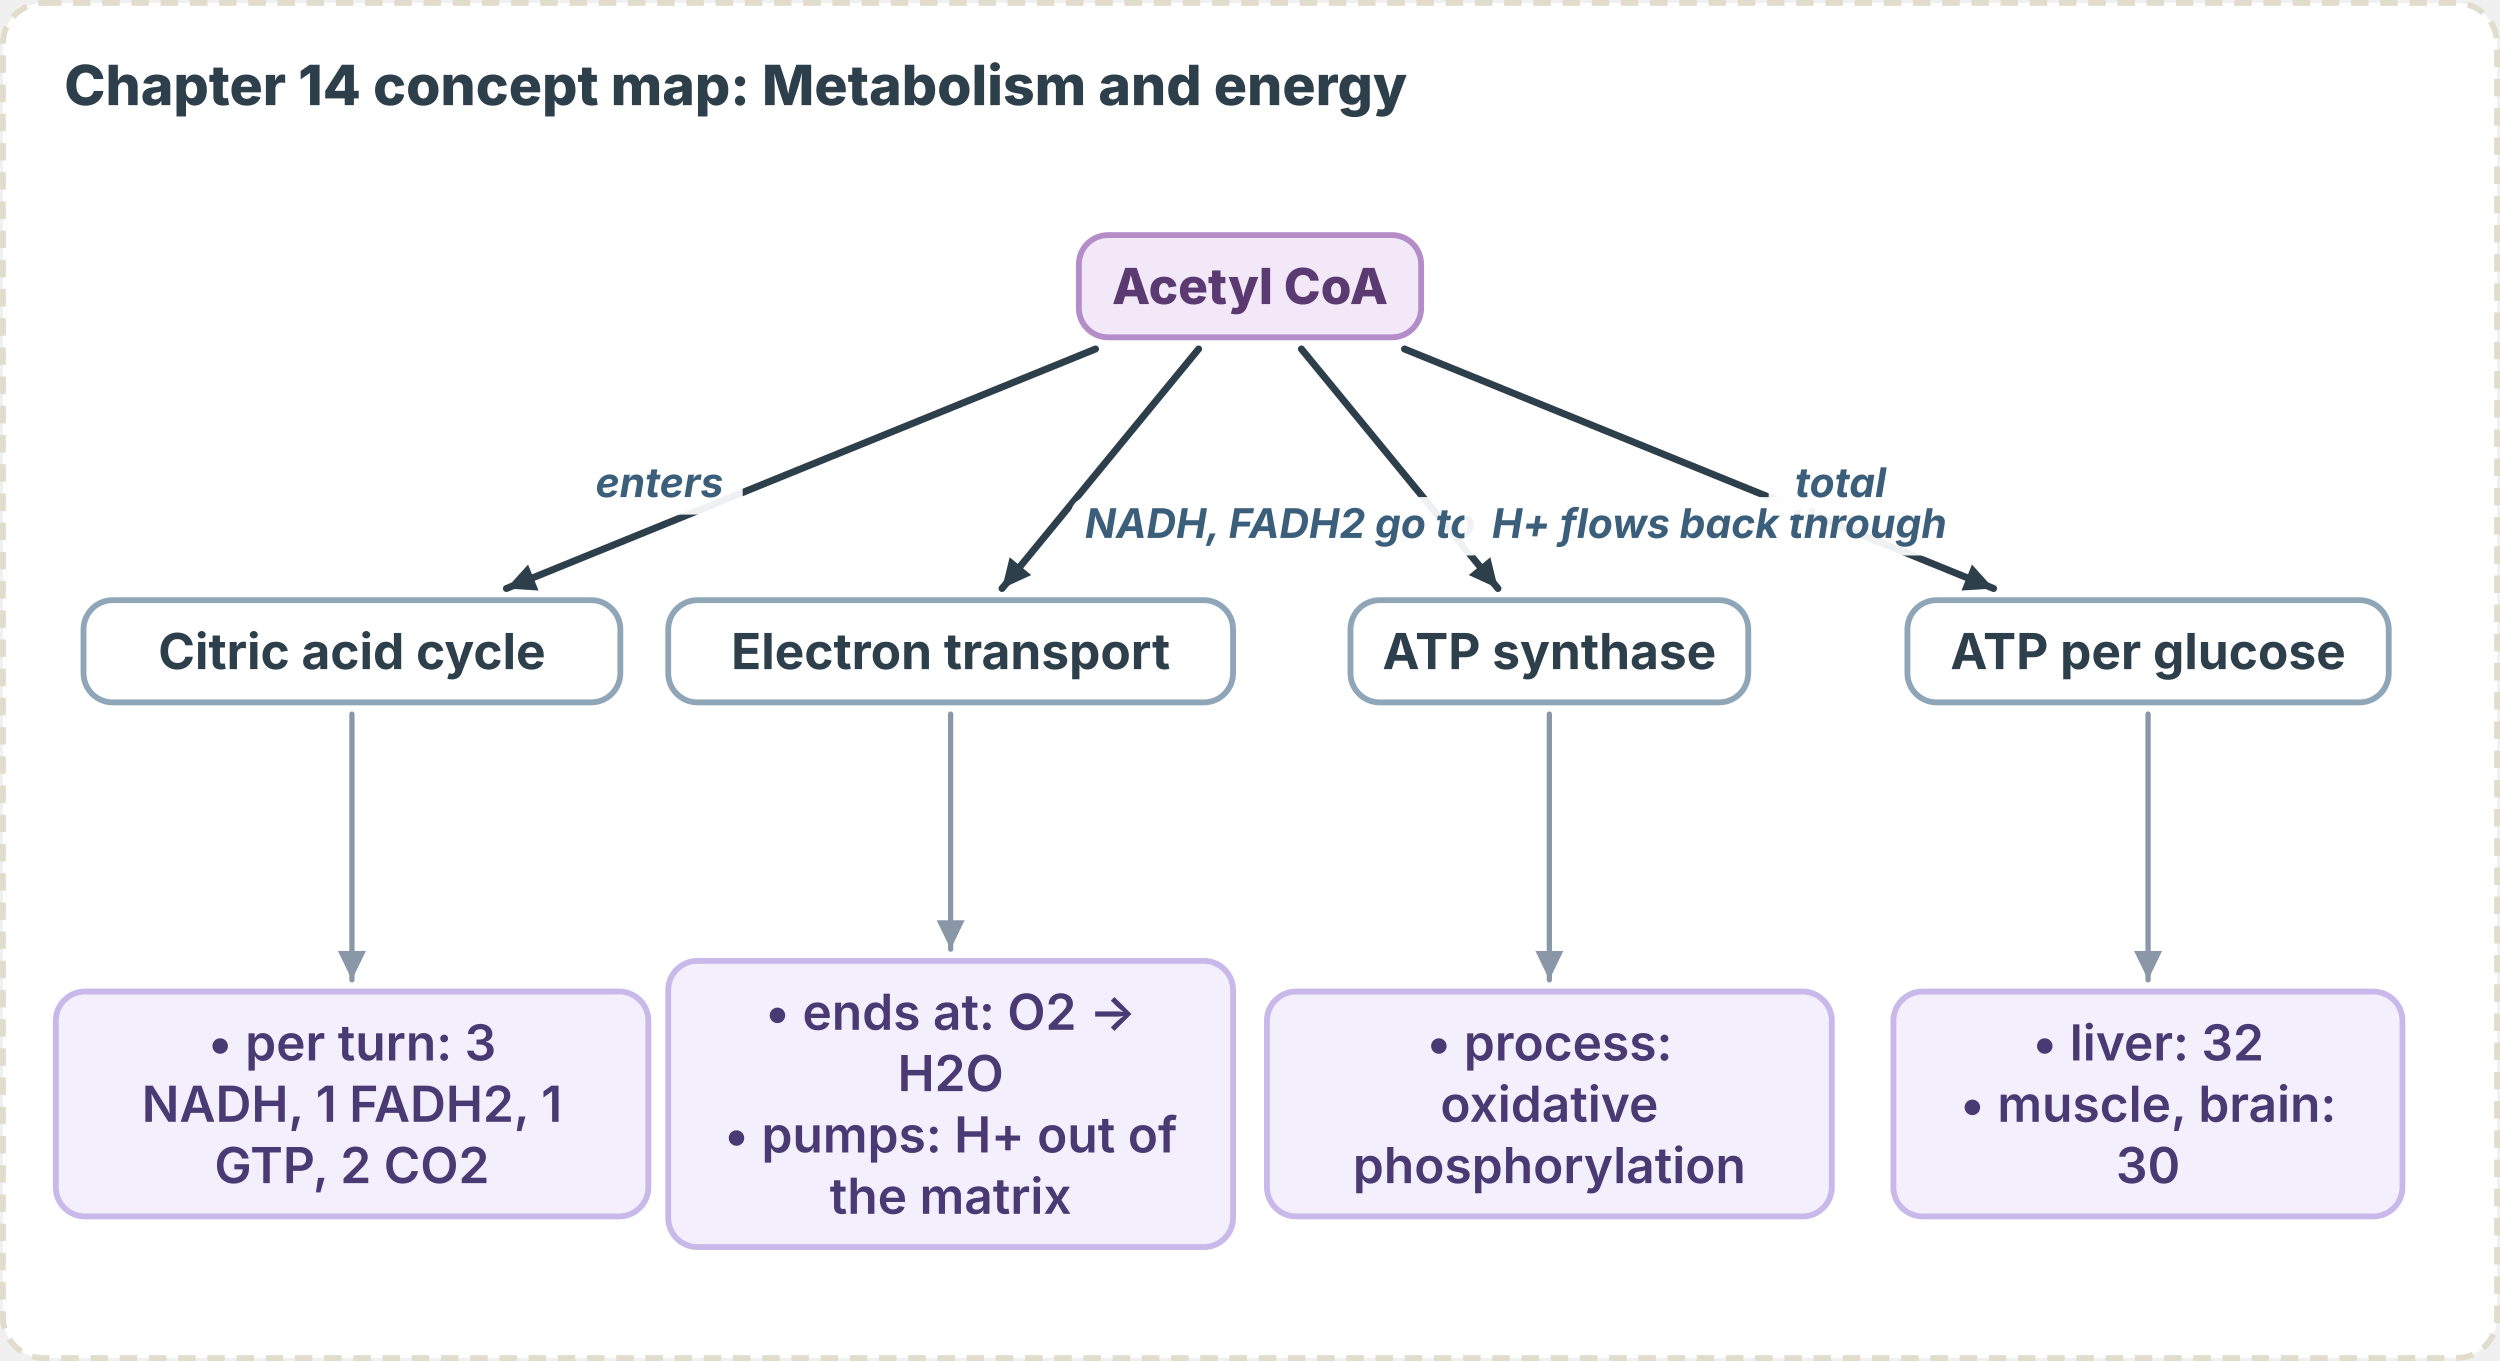
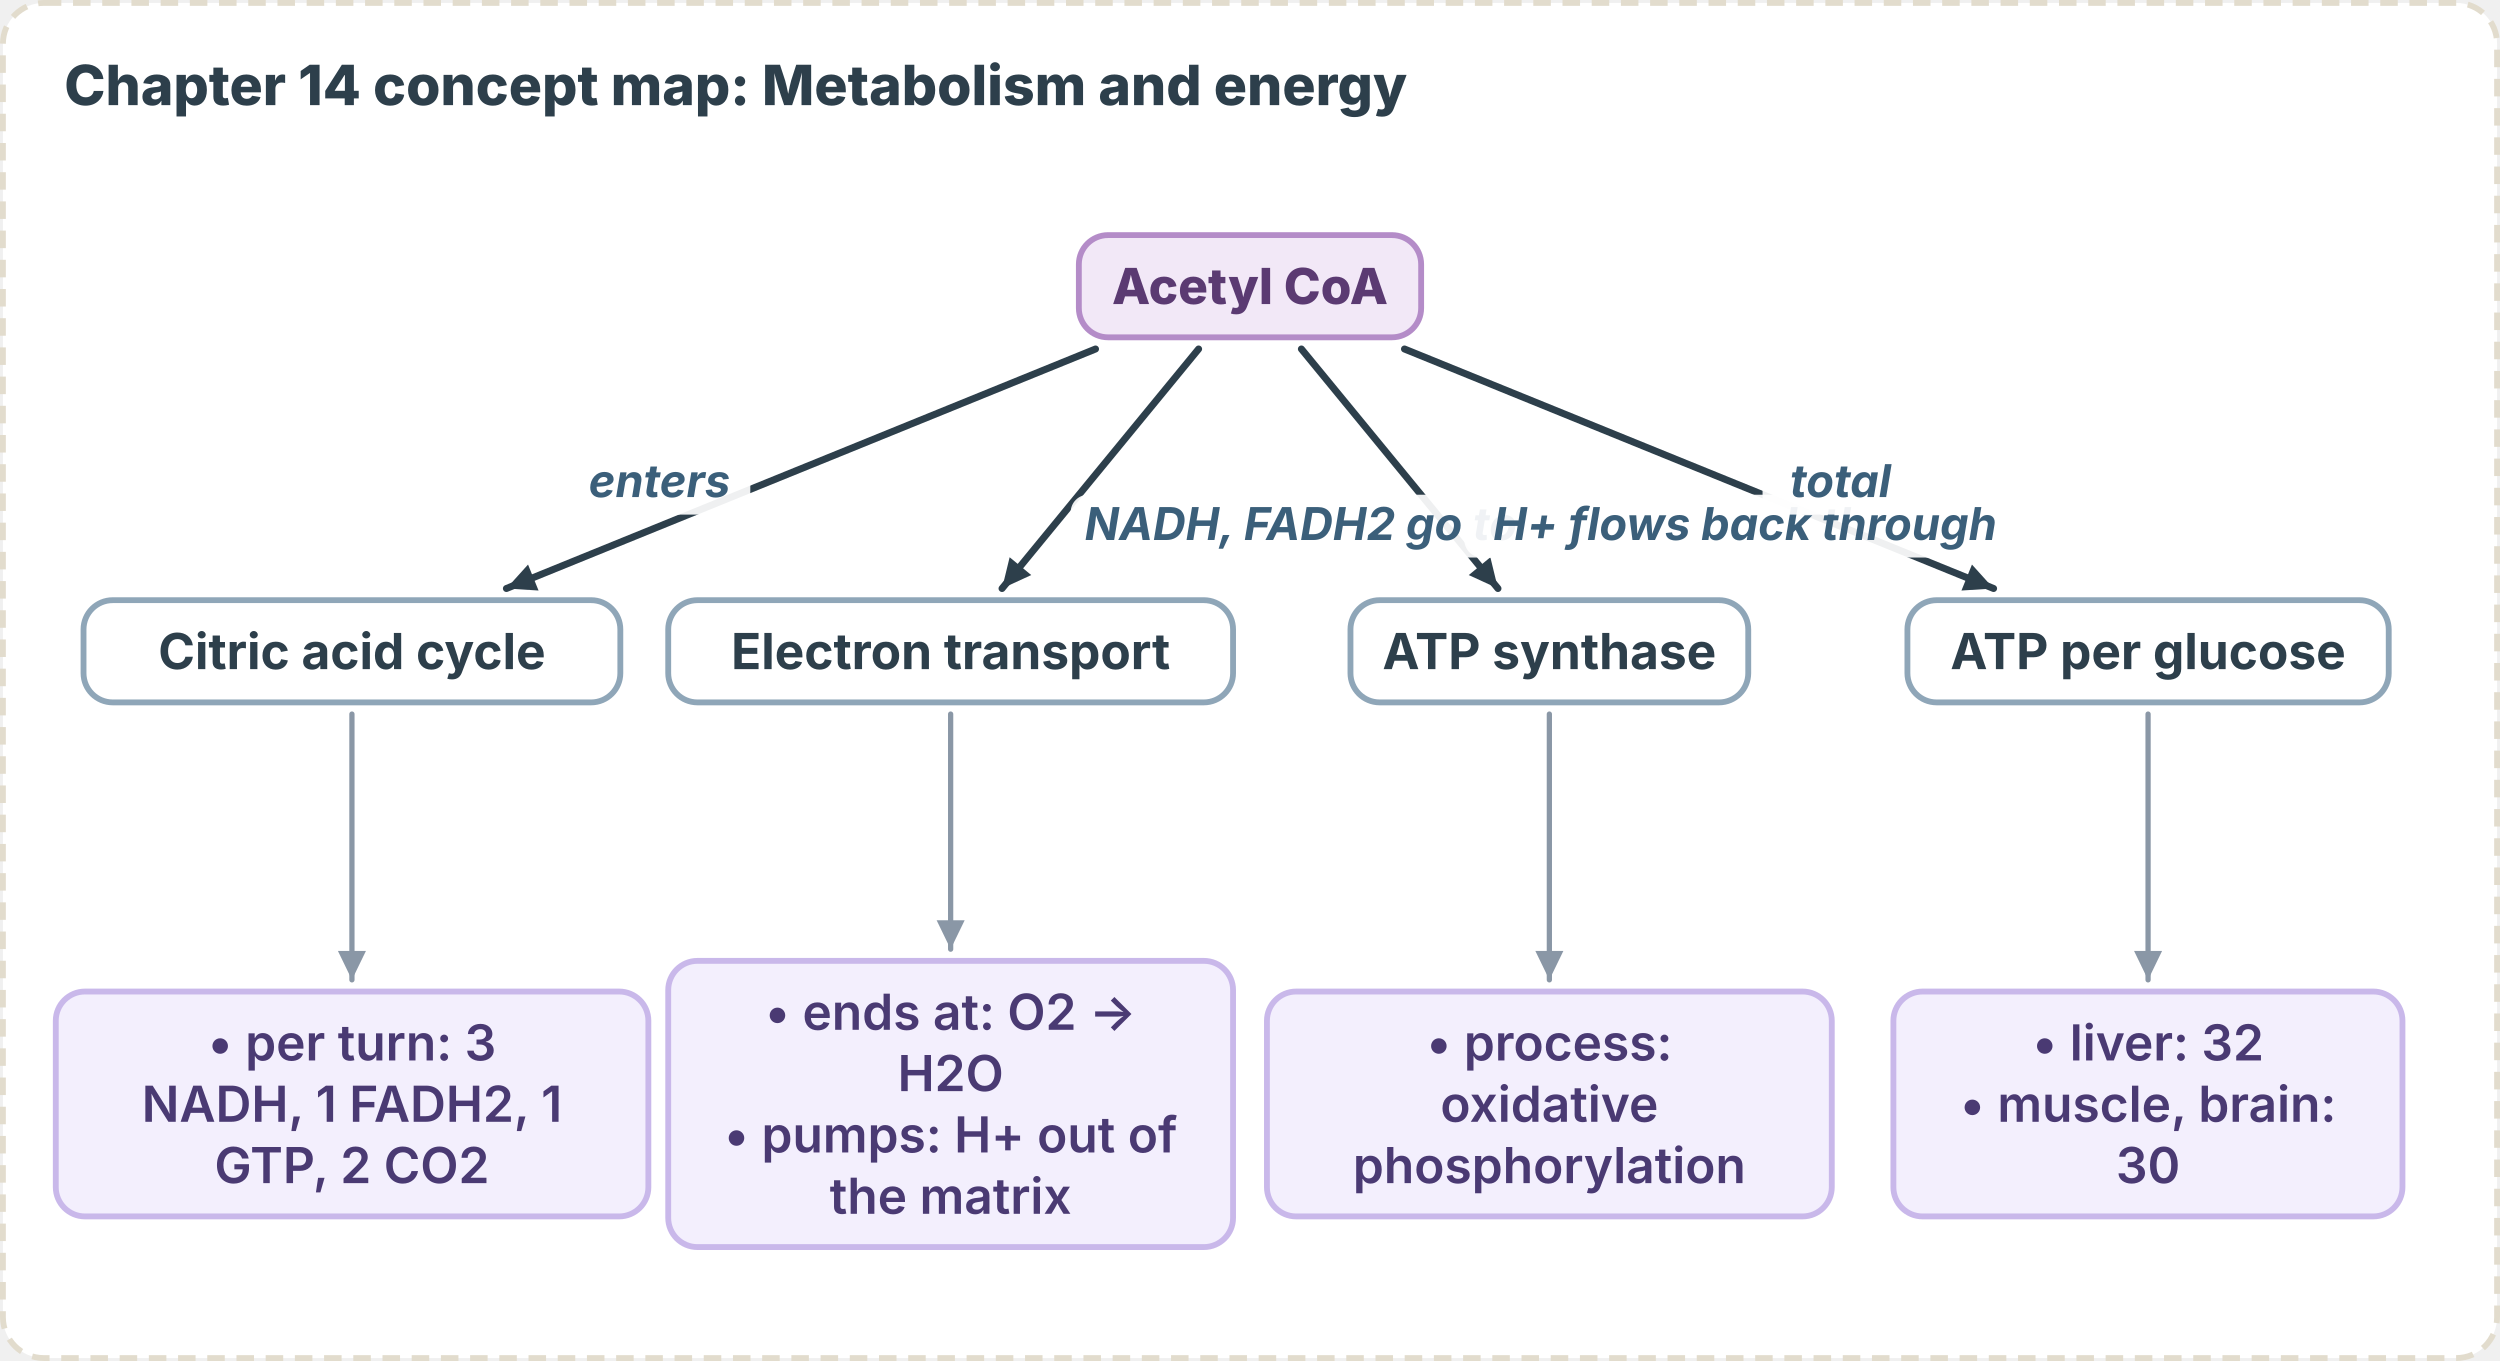
<svg xmlns="http://www.w3.org/2000/svg" viewBox="0 0 856 466" width="856" height="466" style="max-width:100%;height:auto;display:block;margin:0 auto" role="img" aria-label="Concept map for Chapter 14, Metabolism and energy. Acetyl CoA enters Citric acid cycle (per turn: 3 NADH, 1 FADH2, 1 GTP, 2 CO2). Acetyl CoA NADH, FADH2 go to Electron transport (ends at: O2 → H2O; pumps: H+ out of the matrix). Acetyl CoA H+ flows back through ATP synthase (process: oxidative phosphorylation). Acetyl CoA total ATP per glucose (liver: 32; muscle, brain: 30).">
  <rect x="1" y="1" width="854" height="464" rx="14" fill="#ffffff" stroke="#e2dccd" stroke-width="2" stroke-dasharray="6 4" />
  <text x="22" y="36" font-size="19" font-weight="800" fill="#2d3f4b" font-family="Nunito,Inter,Helvetica,Arial,sans-serif">Chapter 14 concept map: Metabolism and energy</text>
  <path d="M375.1 119.5 L173.4 201.5" fill="none" stroke="#2d3f4b" stroke-width="2.4" stroke-linecap="round" stroke-linejoin="round" />
  <path d="M173.4 201.5 L180.8 193.3 L184.4 202.2 Z" fill="#2d3f4b" />
  <path d="M120.5 244.5 L120.5 335.5" fill="none" stroke="#8a97a6" stroke-width="1.8" stroke-linecap="round" stroke-linejoin="round" />
  <path d="M120.5 335.5 L115.7 325.6 L125.3 325.6 Z" fill="#8a97a6" />
  <path d="M410.4 119.5 L343.1 201.5" fill="none" stroke="#2d3f4b" stroke-width="2.4" stroke-linecap="round" stroke-linejoin="round" />
  <path d="M343.1 201.5 L345.7 190.8 L353.1 196.9 Z" fill="#2d3f4b" />
  <path d="M325.5 244.5 L325.5 325.0" fill="none" stroke="#8a97a6" stroke-width="1.8" stroke-linecap="round" stroke-linejoin="round" />
  <path d="M325.5 325.0 L320.7 315.1 L330.3 315.1 Z" fill="#8a97a6" />
  <path d="M445.6 119.5 L512.9 201.5" fill="none" stroke="#2d3f4b" stroke-width="2.4" stroke-linecap="round" stroke-linejoin="round" />
  <path d="M512.9 201.5 L502.9 196.9 L510.3 190.8 Z" fill="#2d3f4b" />
  <path d="M530.5 244.5 L530.5 335.5" fill="none" stroke="#8a97a6" stroke-width="1.8" stroke-linecap="round" stroke-linejoin="round" />
  <path d="M530.5 335.5 L525.7 325.6 L535.3 325.6 Z" fill="#8a97a6" />
  <path d="M480.9 119.5 L682.6 201.5" fill="none" stroke="#2d3f4b" stroke-width="2.4" stroke-linecap="round" stroke-linejoin="round" />
  <path d="M682.6 201.5 L671.6 202.2 L675.2 193.3 Z" fill="#2d3f4b" />
  <path d="M735.5 244.5 L735.5 335.5" fill="none" stroke="#8a97a6" stroke-width="1.8" stroke-linecap="round" stroke-linejoin="round" />
  <path d="M735.5 335.5 L730.7 325.6 L740.3 325.6 Z" fill="#8a97a6" />
  <rect x="369.4" y="80.5" width="117.2" height="35.0" rx="10" fill="#f2e8f7" stroke="#b48cc8" stroke-width="2" />
  <text x="428.0" y="104.1" text-anchor="middle" font-size="17" font-weight="800" fill="#5b3a72" font-family="Nunito,Inter,Helvetica,Arial,sans-serif">Acetyl CoA</text>
  <rect x="28.6" y="205.5" width="183.8" height="35.0" rx="10" fill="#ffffff" stroke="#8fa6b8" stroke-width="2" />
  <text x="120.5" y="229.1" text-anchor="middle" font-size="17" font-weight="700" fill="#2d3f4b" font-family="Nunito,Inter,Helvetica,Arial,sans-serif">Citric acid cycle</text>
  <rect x="19.1" y="339.5" width="202.9" height="77.0" rx="10" fill="#f3effd" stroke="#c9b8ea" stroke-width="2" />
  <text x="120.5" y="363.1" text-anchor="middle" font-size="17" font-weight="600" fill="#4a3a73" font-family="Nunito,Inter,Helvetica,Arial,sans-serif">• per turn: 3</text>
  <text x="120.5" y="384.1" text-anchor="middle" font-size="17" font-weight="600" fill="#4a3a73" font-family="Nunito,Inter,Helvetica,Arial,sans-serif">   NADH, 1 FADH2, 1</text>
  <text x="120.5" y="405.1" text-anchor="middle" font-size="17" font-weight="600" fill="#4a3a73" font-family="Nunito,Inter,Helvetica,Arial,sans-serif">   GTP, 2 CO2</text>
  <rect x="228.8" y="205.5" width="193.4" height="35.0" rx="10" fill="#ffffff" stroke="#8fa6b8" stroke-width="2" />
  <text x="325.5" y="229.1" text-anchor="middle" font-size="17" font-weight="700" fill="#2d3f4b" font-family="Nunito,Inter,Helvetica,Arial,sans-serif">Electron transport</text>
  <rect x="228.8" y="329.0" width="193.4" height="98.0" rx="10" fill="#f3effd" stroke="#c9b8ea" stroke-width="2" />
  <text x="325.5" y="352.6" text-anchor="middle" font-size="17" font-weight="600" fill="#4a3a73" font-family="Nunito,Inter,Helvetica,Arial,sans-serif">• ends at: O2 →</text>
  <text x="325.5" y="373.6" text-anchor="middle" font-size="17" font-weight="600" fill="#4a3a73" font-family="Nunito,Inter,Helvetica,Arial,sans-serif">   H2O</text>
  <text x="325.5" y="394.6" text-anchor="middle" font-size="17" font-weight="600" fill="#4a3a73" font-family="Nunito,Inter,Helvetica,Arial,sans-serif">• pumps: H+ out of</text>
  <text x="325.5" y="415.6" text-anchor="middle" font-size="17" font-weight="600" fill="#4a3a73" font-family="Nunito,Inter,Helvetica,Arial,sans-serif">   the matrix</text>
  <rect x="462.4" y="205.5" width="136.2" height="35.0" rx="10" fill="#ffffff" stroke="#8fa6b8" stroke-width="2" />
  <text x="530.5" y="229.1" text-anchor="middle" font-size="17" font-weight="700" fill="#2d3f4b" font-family="Nunito,Inter,Helvetica,Arial,sans-serif">ATP synthase</text>
  <rect x="433.8" y="339.5" width="193.4" height="77.0" rx="10" fill="#f3effd" stroke="#c9b8ea" stroke-width="2" />
  <text x="530.5" y="363.1" text-anchor="middle" font-size="17" font-weight="600" fill="#4a3a73" font-family="Nunito,Inter,Helvetica,Arial,sans-serif">• process:</text>
  <text x="530.5" y="384.1" text-anchor="middle" font-size="17" font-weight="600" fill="#4a3a73" font-family="Nunito,Inter,Helvetica,Arial,sans-serif">   oxidative</text>
  <text x="530.5" y="405.1" text-anchor="middle" font-size="17" font-weight="600" fill="#4a3a73" font-family="Nunito,Inter,Helvetica,Arial,sans-serif">   phosphorylation</text>
  <rect x="653.1" y="205.5" width="164.8" height="35.0" rx="10" fill="#ffffff" stroke="#8fa6b8" stroke-width="2" />
  <text x="735.5" y="229.1" text-anchor="middle" font-size="17" font-weight="700" fill="#2d3f4b" font-family="Nunito,Inter,Helvetica,Arial,sans-serif">ATP per glucose</text>
  <rect x="648.3" y="339.5" width="174.3" height="77.0" rx="10" fill="#f3effd" stroke="#c9b8ea" stroke-width="2" />
  <text x="735.5" y="363.1" text-anchor="middle" font-size="17" font-weight="600" fill="#4a3a73" font-family="Nunito,Inter,Helvetica,Arial,sans-serif">• liver: 32</text>
  <text x="735.5" y="384.1" text-anchor="middle" font-size="17" font-weight="600" fill="#4a3a73" font-family="Nunito,Inter,Helvetica,Arial,sans-serif">• muscle, brain:</text>
  <text x="735.5" y="405.1" text-anchor="middle" font-size="17" font-weight="600" fill="#4a3a73" font-family="Nunito,Inter,Helvetica,Arial,sans-serif">   30</text>
-   <rect x="197.3" y="156.2" width="57.0" height="20.0" rx="6" fill="#ffffff" fill-opacity="0.92" />
-   <text x="225.8" y="170.2" text-anchor="middle" font-size="14" font-weight="700" font-style="italic" fill="#3b5f7a" font-family="Nunito,Inter,Helvetica,Arial,sans-serif">enters</text>
-   <rect x="366.6" y="170.2" width="143.3" height="20.0" rx="6" fill="#ffffff" fill-opacity="0.92" />
-   <text x="438.3" y="184.2" text-anchor="middle" font-size="14" font-weight="700" font-style="italic" fill="#3b5f7a" font-family="Nunito,Inter,Helvetica,Arial,sans-serif">NADH, FADH2 go to</text>
-   <rect x="501.4" y="170.2" width="174.6" height="20.0" rx="6" fill="#ffffff" fill-opacity="0.92" />
-   <text x="588.7" y="184.2" text-anchor="middle" font-size="14" font-weight="700" font-style="italic" fill="#3b5f7a" font-family="Nunito,Inter,Helvetica,Arial,sans-serif">H+ flows back through</text>
-   <rect x="605.6" y="156.2" width="49.2" height="20.0" rx="6" fill="#ffffff" fill-opacity="0.92" />
-   <text x="630.2" y="170.2" text-anchor="middle" font-size="14" font-weight="700" font-style="italic" fill="#3b5f7a" font-family="Nunito,Inter,Helvetica,Arial,sans-serif">total</text>
+   <rect x="194.8" y="154.7" width="62.1" height="21.5" rx="6" fill="#ffffff" fill-opacity="0.92" />
+   <text x="225.8" y="170.2" text-anchor="middle" font-size="15.5" font-weight="700" font-style="italic" fill="#3b5f7a" font-family="Nunito,Inter,Helvetica,Arial,sans-serif">enters</text>
+   <rect x="366.6" y="169.4" width="157.6" height="21.5" rx="6" fill="#ffffff" fill-opacity="0.92" />
+   <text x="445.4" y="184.9" text-anchor="middle" font-size="15.5" font-weight="700" font-style="italic" fill="#3b5f7a" font-family="Nunito,Inter,Helvetica,Arial,sans-serif">NADH, FADH2 go to</text>
+   <rect x="501.4" y="169.4" width="192.3" height="21.5" rx="6" fill="#ffffff" fill-opacity="0.92" />
+   <text x="597.5" y="184.9" text-anchor="middle" font-size="15.5" font-weight="700" font-style="italic" fill="#3b5f7a" font-family="Nunito,Inter,Helvetica,Arial,sans-serif">H+ flows back through</text>
+   <rect x="603.5" y="154.7" width="53.4" height="21.5" rx="6" fill="#ffffff" fill-opacity="0.92" />
+   <text x="630.2" y="170.2" text-anchor="middle" font-size="15.5" font-weight="700" font-style="italic" fill="#3b5f7a" font-family="Nunito,Inter,Helvetica,Arial,sans-serif">total</text>
</svg>
